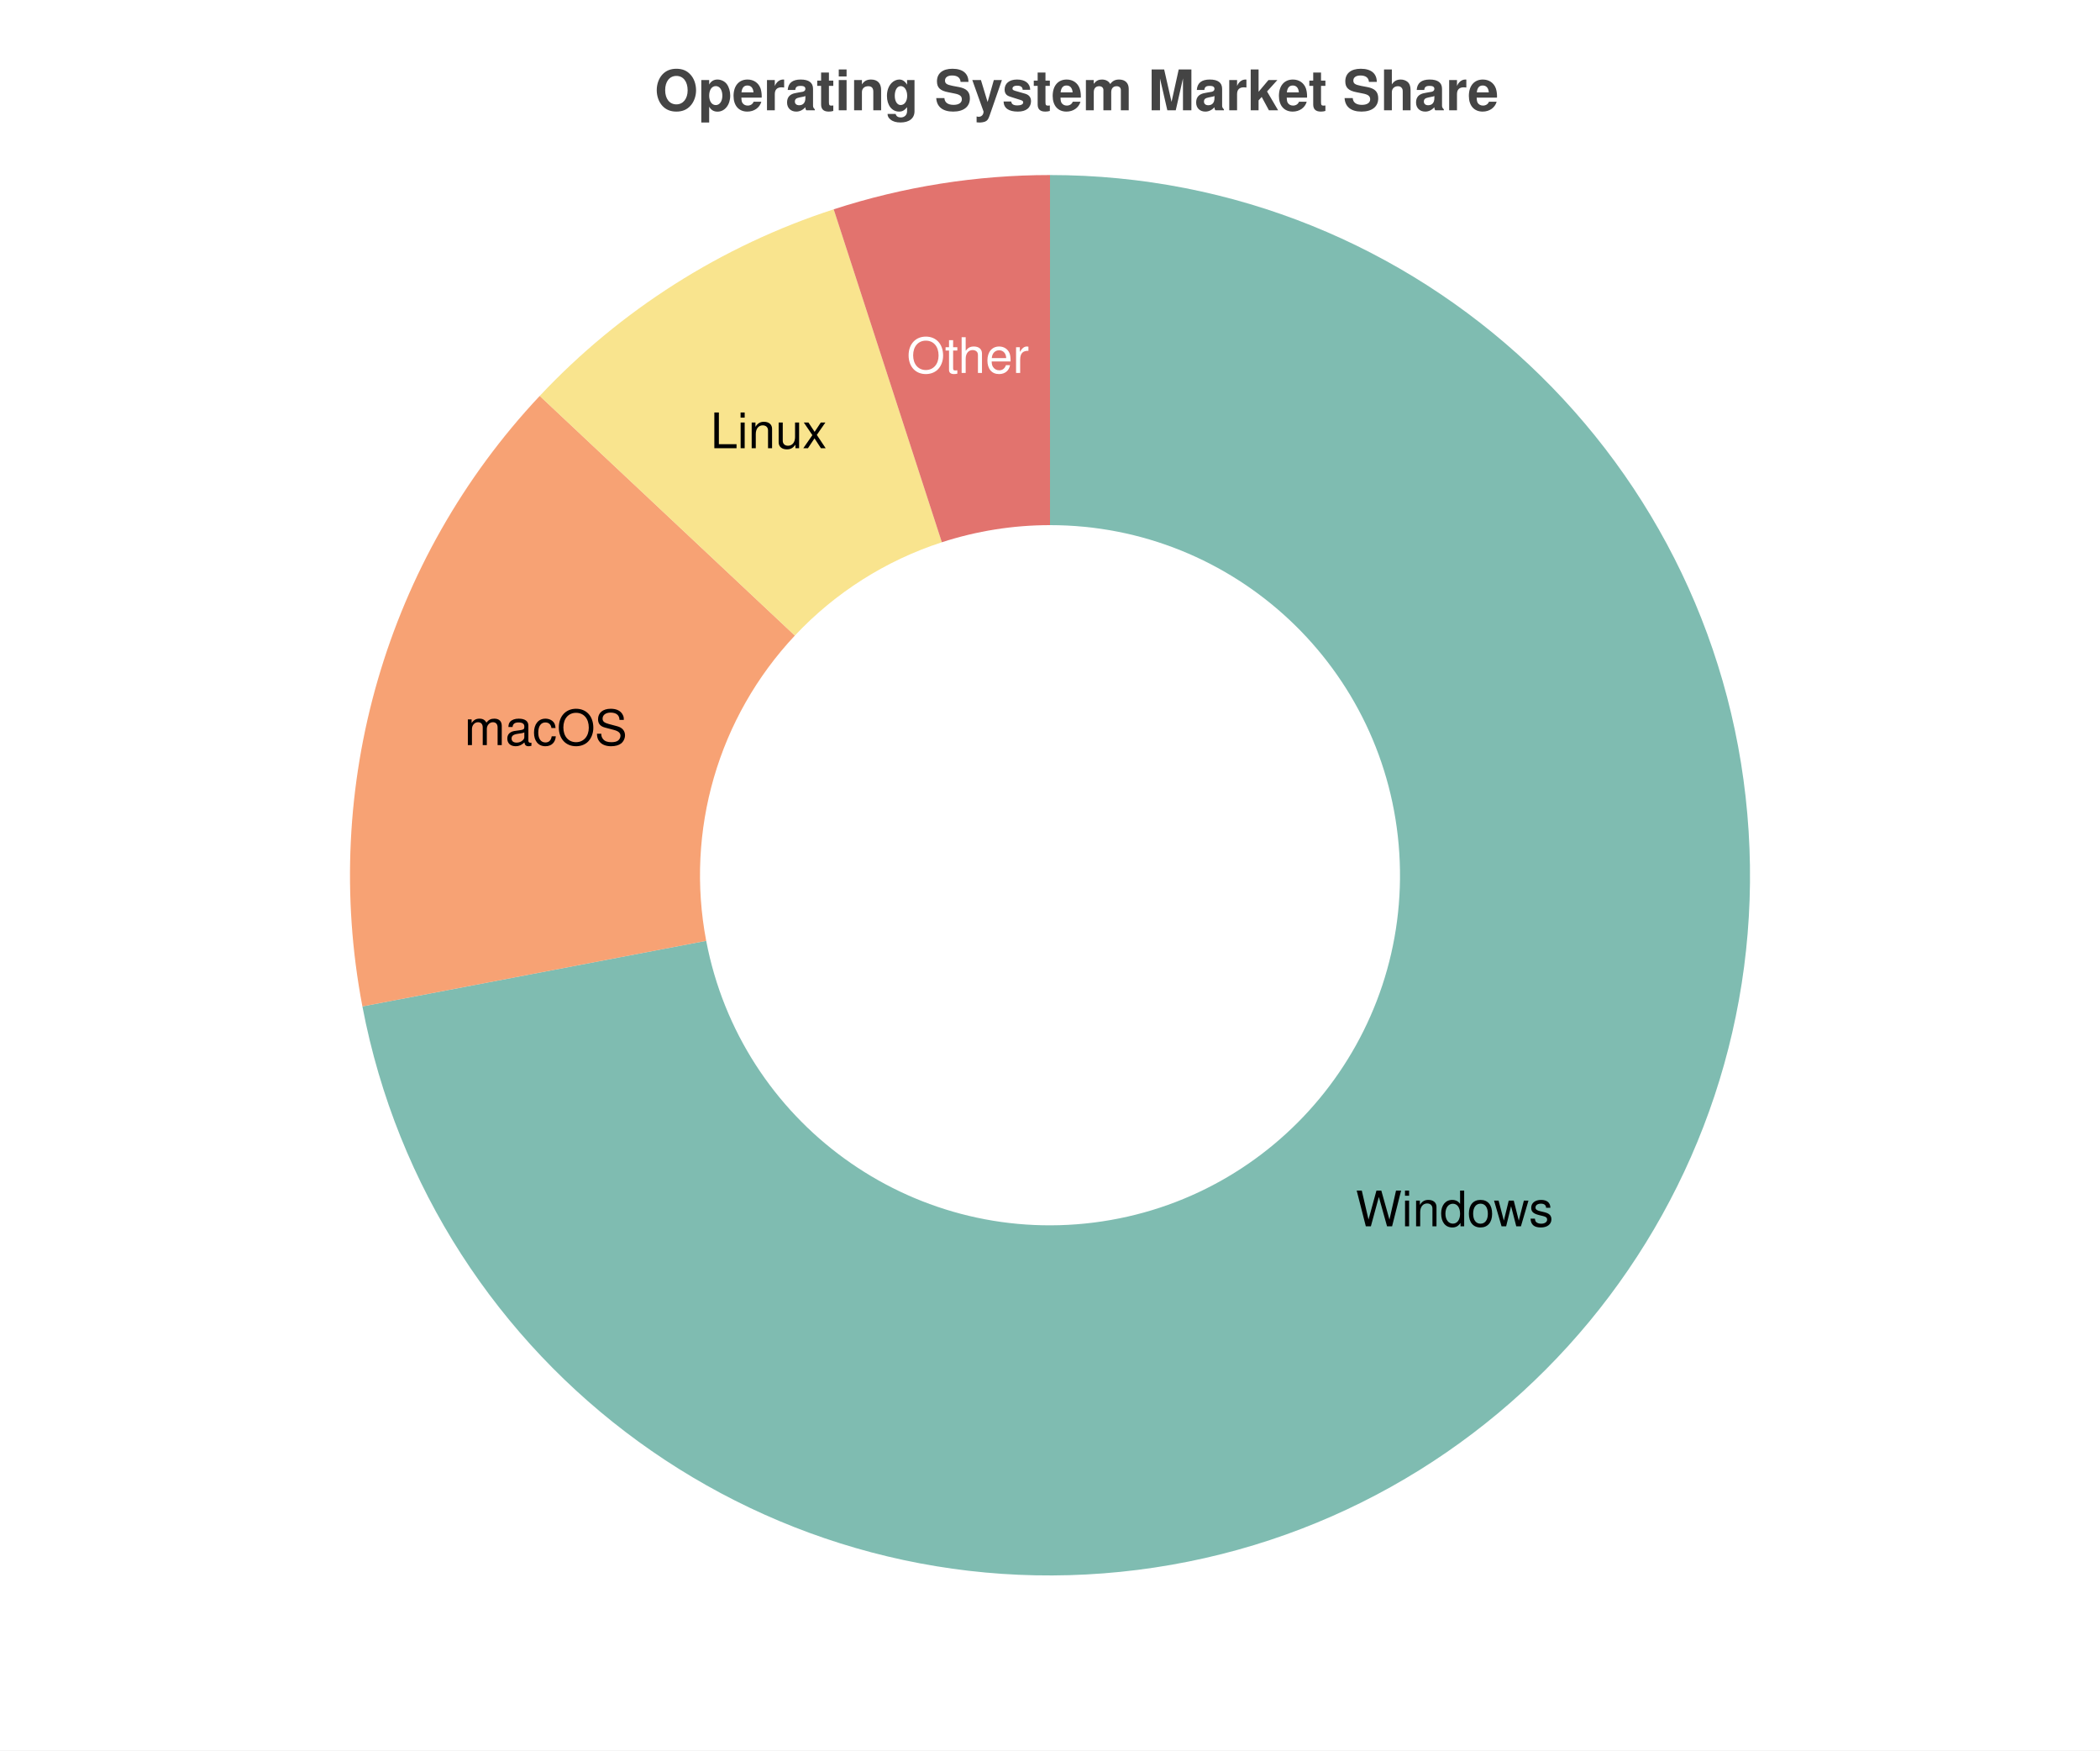
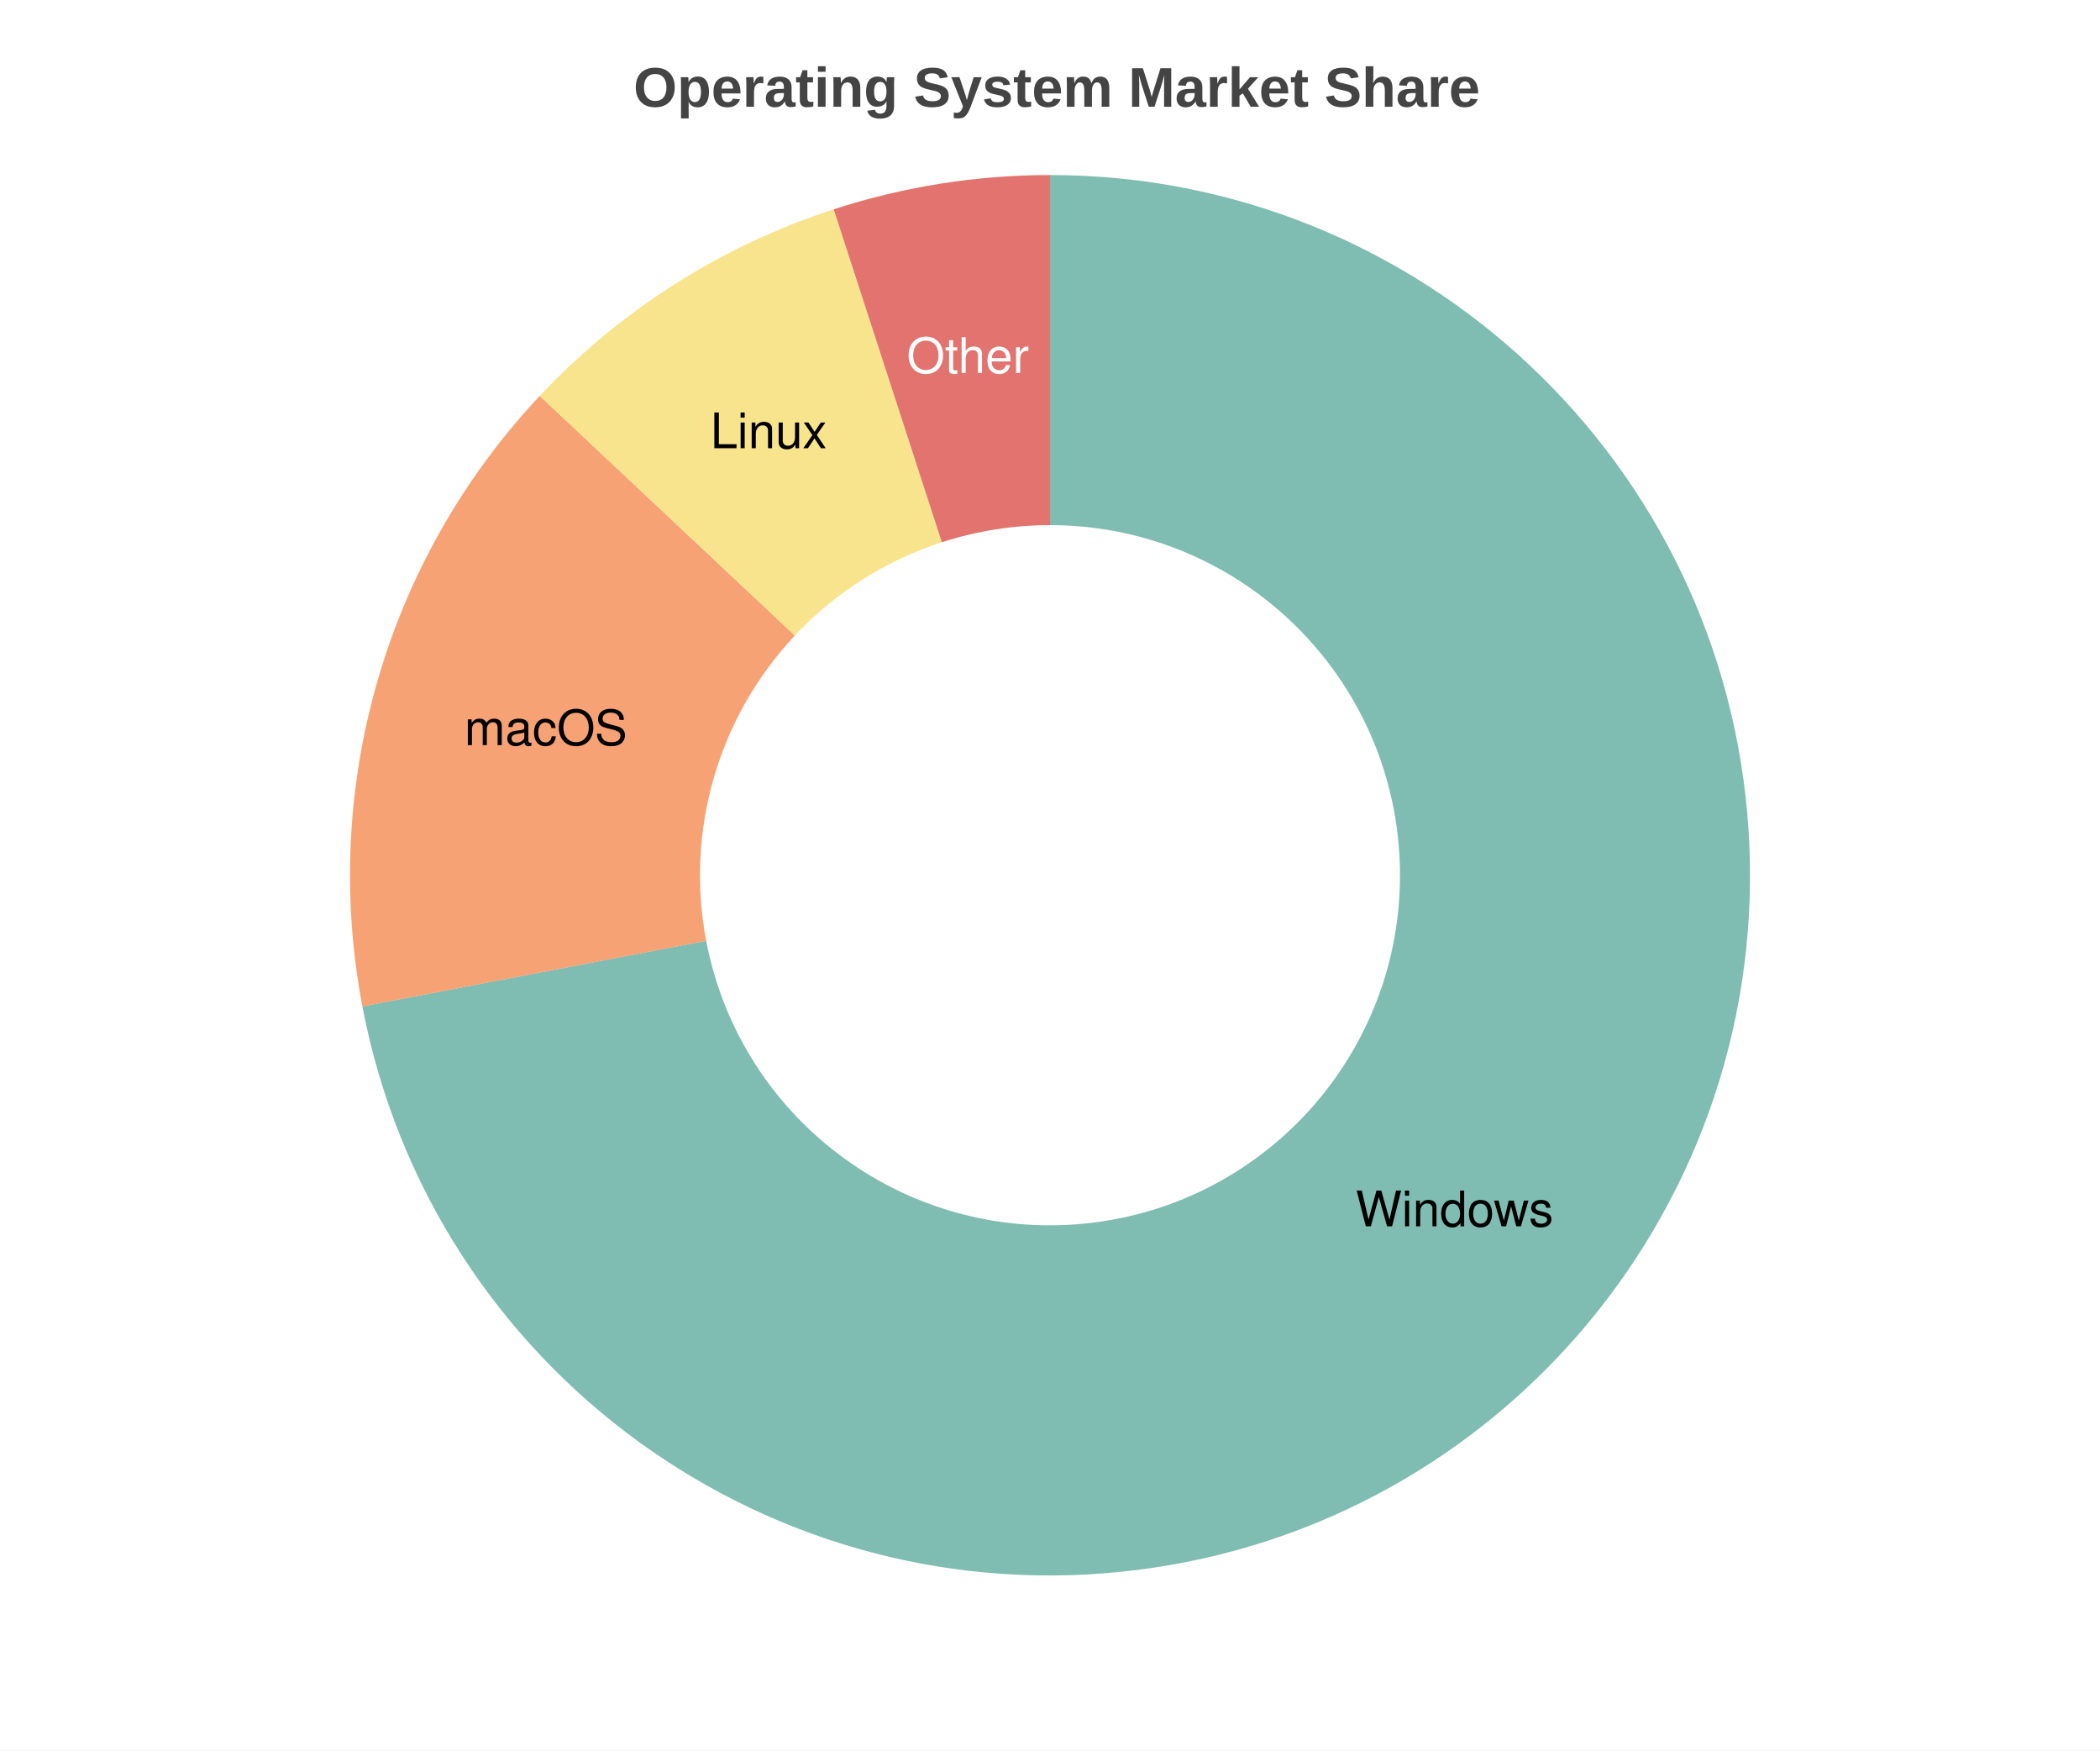
<svg xmlns="http://www.w3.org/2000/svg" width="600" height="500" viewBox="0 0 600 500">
  <path fill="white" d="M0 0 h600 v500 h-600 v-500Z" />
-   <text transform="translate(-113.0, 19)" fill="#444444" font-family="Helvetica" font-weight="bold" font-size="16" x="300.0" y="12.5">Operating System Market Share</text>
+   <text transform="translate(-119.0, 18)" fill="#444444" font-family="Arial" font-weight="bold" font-size="16" x="300.0" y="12.5">Operating System Market Share</text>
  <g>
    <path d="M 300.0 50.0 A 200.0 200.0 0 1 1 103.543 287.476 L 201.771 268.738 A 100.0 100.0 0 1 0 300.0 150.0 Z" fill="#5fab9e" opacity="0.8" />
    <text x="415.577" y="345.614" fill="#000000" font-size="14" font-family="Helvetica" text-anchor="middle" dominant-baseline="middle">Windows</text>
    <path d="M 103.543 287.476 A 200.0 200.0 0 0 1 154.206 113.091 L 227.103 181.545 A 100.0 100.0 0 0 0 201.771 268.738 Z" fill="#f58b51" opacity="0.8" />
    <text x="155.956" y="208.151" fill="#000000" font-size="14" font-family="Helvetica" text-anchor="middle" dominant-baseline="middle">macOS</text>
    <path d="M 154.206 113.091 A 200.0 200.0 0 0 1 238.197 59.789 L 269.098 154.894 A 100.0 100.0 0 0 0 227.103 181.545 Z" fill="#f7dd72" opacity="0.8" />
    <text x="219.626" y="123.351" fill="#000000" font-size="14" font-family="Helvetica" text-anchor="middle" dominant-baseline="middle">Linux</text>
    <path d="M 238.197 59.789 A 200.0 200.0 0 0 1 300 50.0 L 300.0 150.0 A 100.0 100.0 0 0 0 269.098 154.894 Z" fill="#db504a" opacity="0.8" />
    <text x="276.535" y="101.847" fill="#ffffff" font-size="14" font-family="Helvetica" text-anchor="middle" dominant-baseline="middle">Other</text>
  </g>
</svg>
